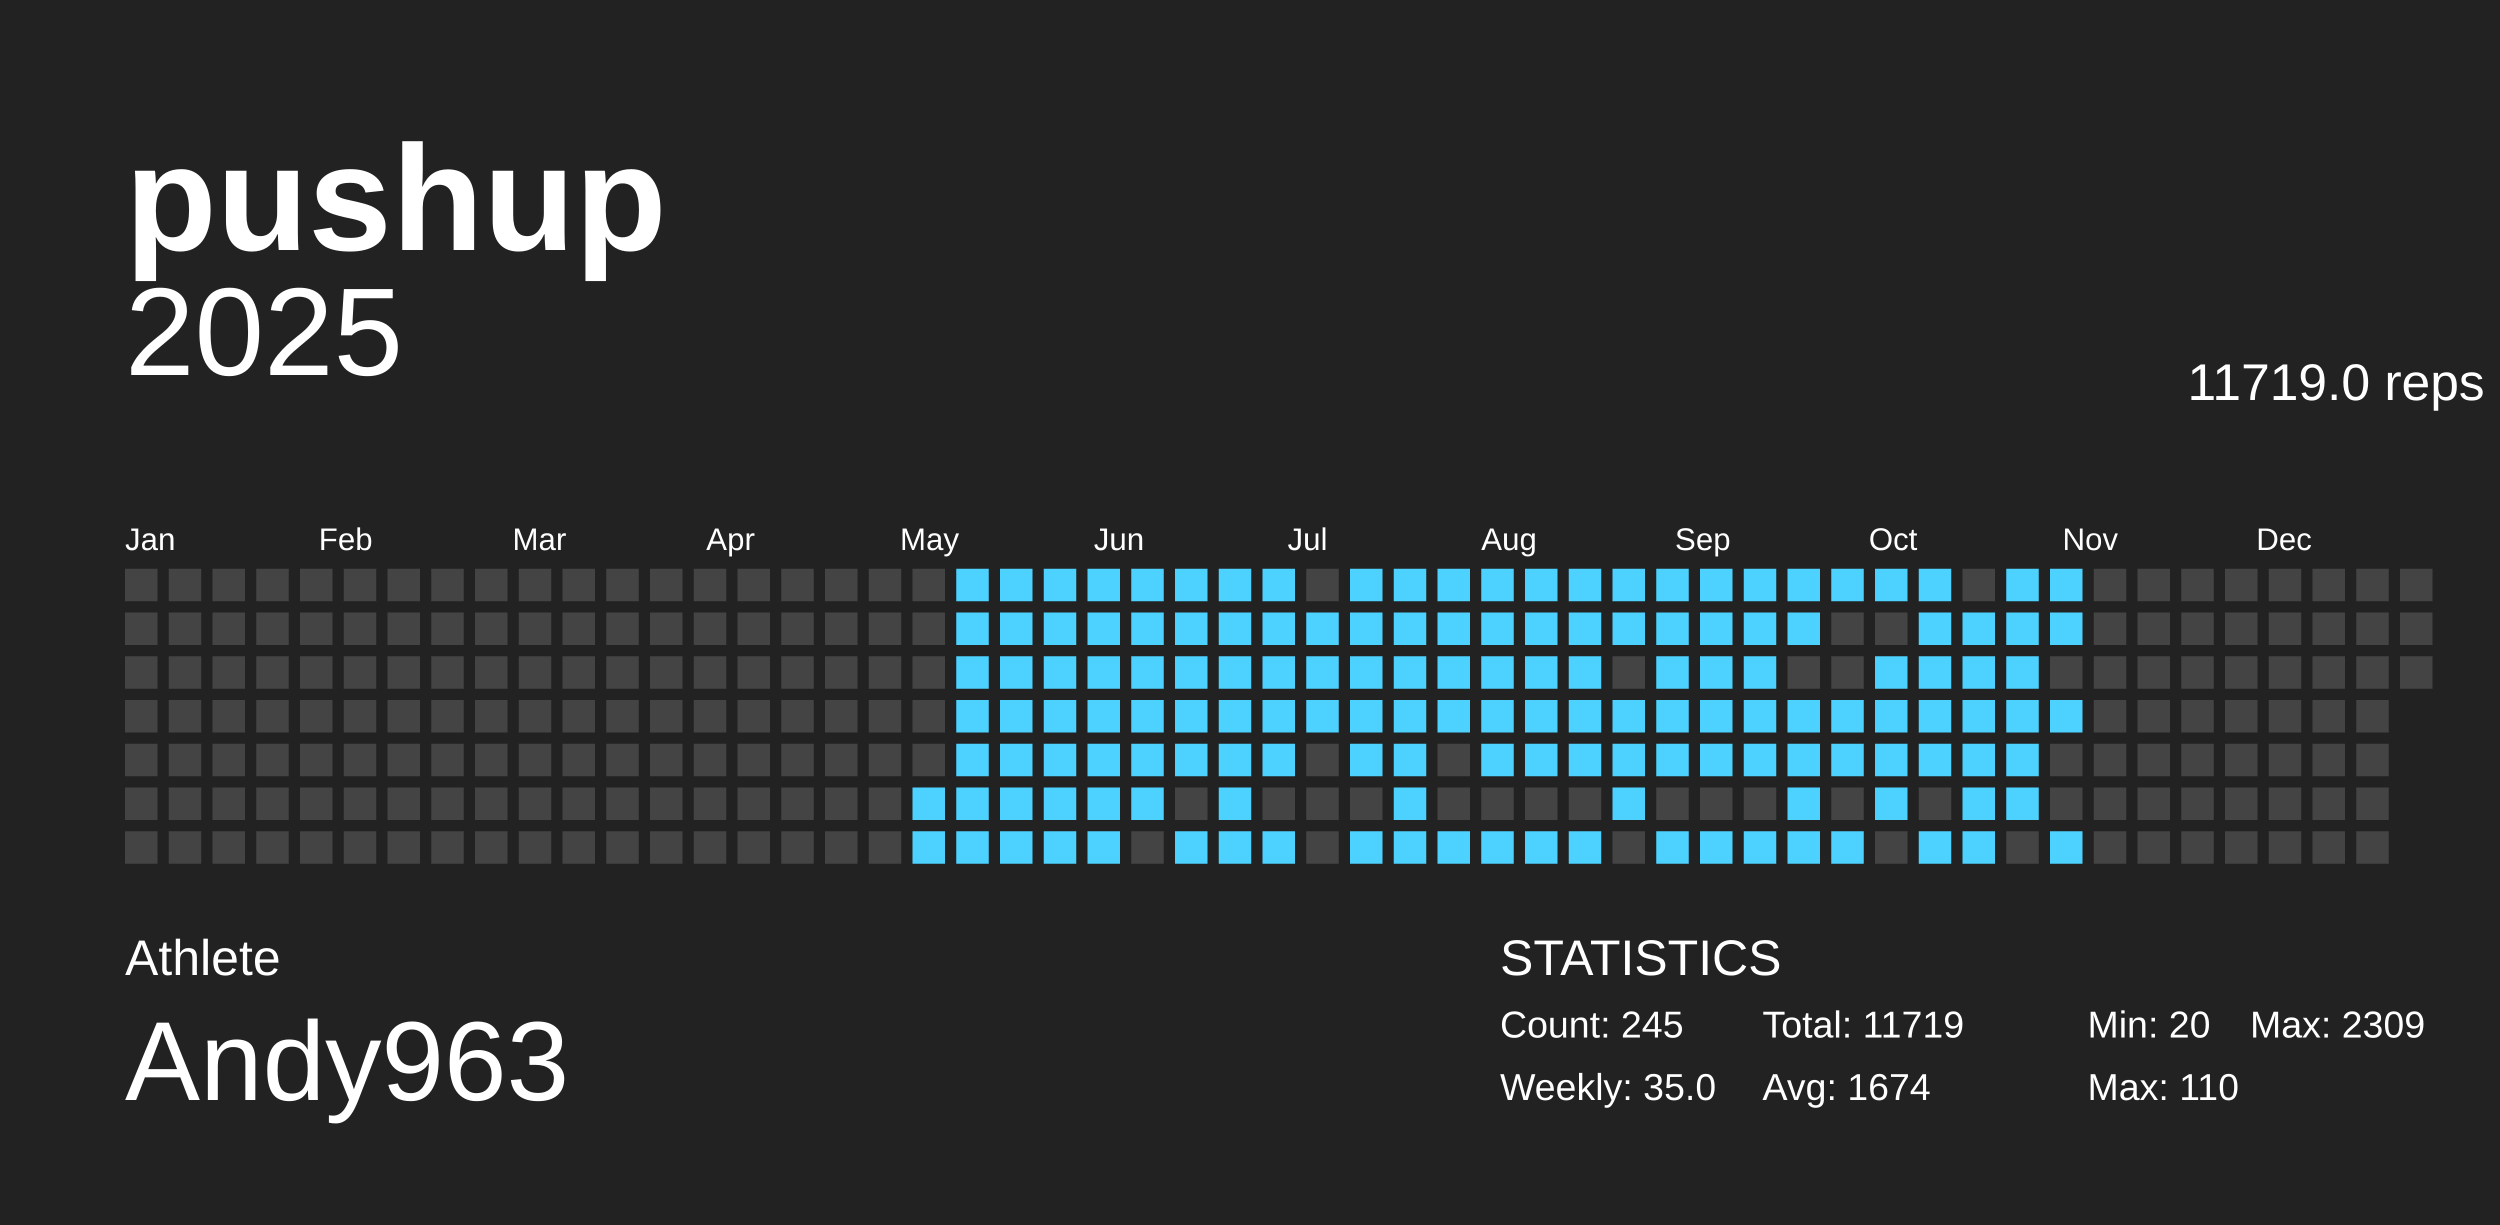
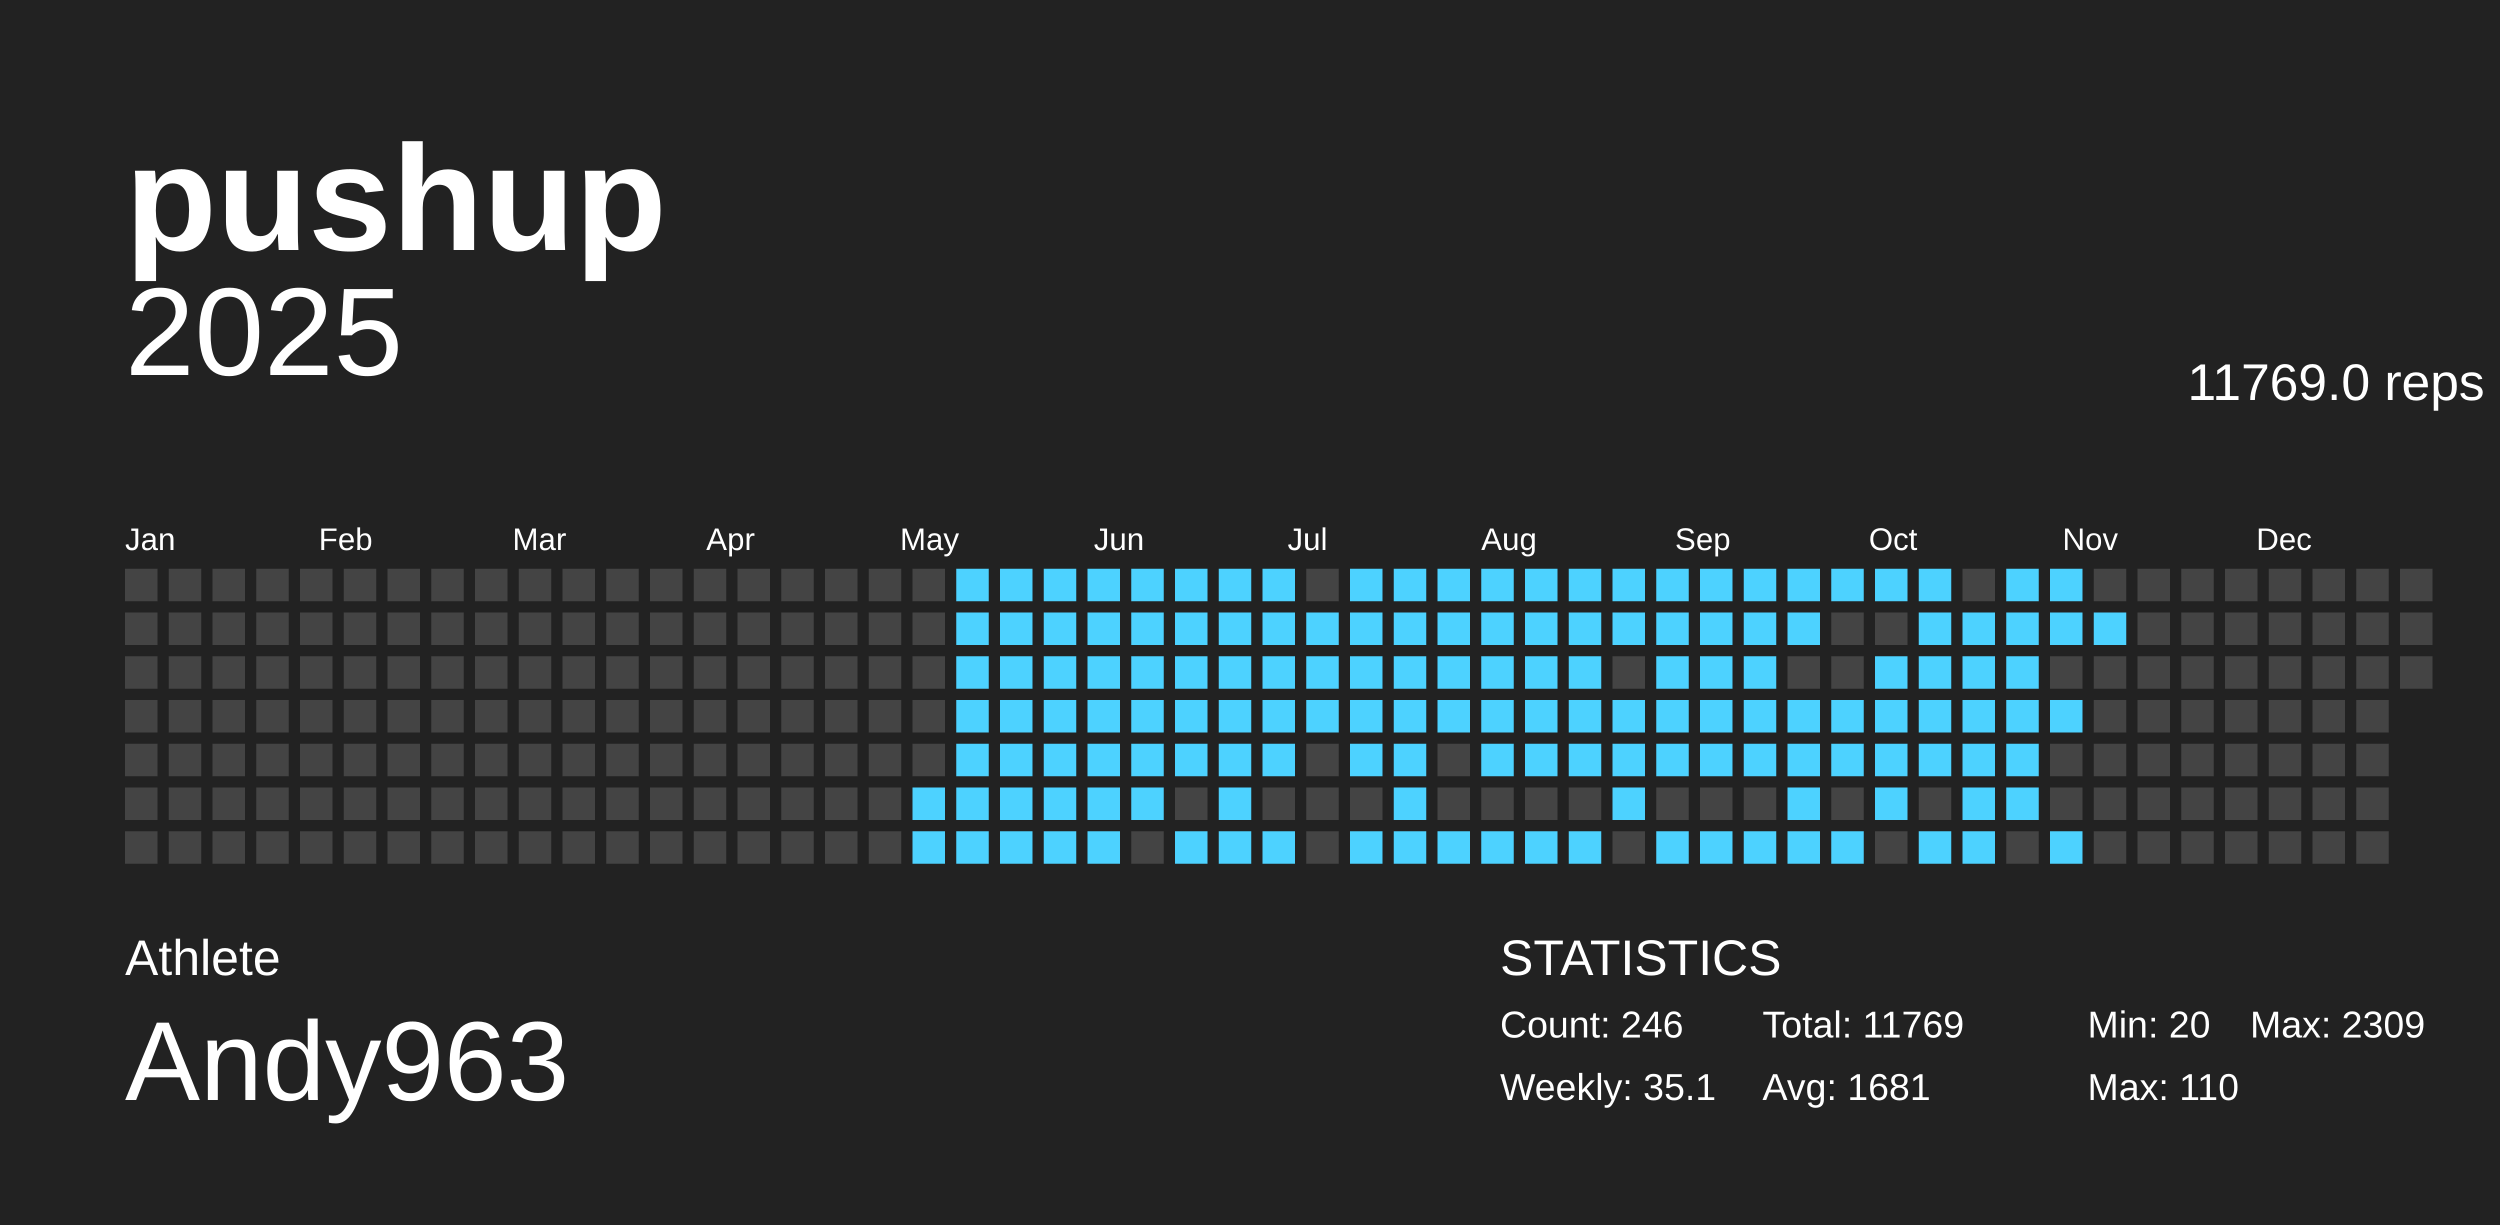
<svg xmlns="http://www.w3.org/2000/svg" baseProfile="full" height="98mm" version="1.1" viewBox="0,0,200,98" width="200mm">
  <defs />
  <g>
    <rect fill="#222222" height="98" width="200" x="0" y="0" />
    <g id="year2025">
      <text alignment-baseline="hanging" fill="#FFFFFF" style="font-size:10.0px; font-family:Arial;" x="10" y="30">2025</text>
-       <text alignment-baseline="hanging" fill="#FFFFFF" style="font-size:4.125px; font-family:Arial;" x="175" y="32">11719.0 reps</text>
+       <text alignment-baseline="hanging" fill="#FFFFFF" style="font-size:4.125px; font-family:Arial;" x="175" y="32">11769.0 reps</text>
      <text fill="#FFFFFF" style="font-size:2.5px; font-family:Arial" x="10.0" y="44">Jan</text>
      <text fill="#FFFFFF" style="font-size:2.5px; font-family:Arial" x="25.5" y="44">Feb</text>
      <text fill="#FFFFFF" style="font-size:2.5px; font-family:Arial" x="41.0" y="44">Mar</text>
      <text fill="#FFFFFF" style="font-size:2.5px; font-family:Arial" x="56.5" y="44">Apr</text>
      <text fill="#FFFFFF" style="font-size:2.5px; font-family:Arial" x="72.0" y="44">May</text>
      <text fill="#FFFFFF" style="font-size:2.5px; font-family:Arial" x="87.5" y="44">Jun</text>
      <text fill="#FFFFFF" style="font-size:2.5px; font-family:Arial" x="103.0" y="44">Jul</text>
      <text fill="#FFFFFF" style="font-size:2.5px; font-family:Arial" x="118.5" y="44">Aug</text>
      <text fill="#FFFFFF" style="font-size:2.5px; font-family:Arial" x="134.0" y="44">Sep</text>
      <text fill="#FFFFFF" style="font-size:2.5px; font-family:Arial" x="149.5" y="44">Oct</text>
      <text fill="#FFFFFF" style="font-size:2.5px; font-family:Arial" x="165.0" y="44">Nov</text>
      <text fill="#FFFFFF" style="font-size:2.5px; font-family:Arial" x="180.5" y="44">Dec</text>
      <rect fill="#444444" height="2.6" width="2.6" x="10.0" y="45.5" />
      <rect fill="#444444" height="2.6" width="2.6" x="10.0" y="49.0" />
      <rect fill="#444444" height="2.6" width="2.6" x="10.0" y="52.5" />
      <rect fill="#444444" height="2.6" width="2.6" x="10.0" y="56.0" />
      <rect fill="#444444" height="2.6" width="2.6" x="10.0" y="59.5" />
      <rect fill="#444444" height="2.6" width="2.6" x="10.0" y="63.0" />
      <rect fill="#444444" height="2.6" width="2.6" x="10.0" y="66.5" />
      <rect fill="#444444" height="2.6" width="2.6" x="13.5" y="45.5" />
      <rect fill="#444444" height="2.6" width="2.6" x="13.5" y="49.0" />
      <rect fill="#444444" height="2.6" width="2.6" x="13.5" y="52.5" />
      <rect fill="#444444" height="2.6" width="2.6" x="13.5" y="56.0" />
      <rect fill="#444444" height="2.6" width="2.6" x="13.5" y="59.5" />
      <rect fill="#444444" height="2.6" width="2.6" x="13.5" y="63.0" />
      <rect fill="#444444" height="2.6" width="2.6" x="13.5" y="66.5" />
      <rect fill="#444444" height="2.6" width="2.6" x="17.0" y="45.5" />
      <rect fill="#444444" height="2.6" width="2.6" x="17.0" y="49.0" />
      <rect fill="#444444" height="2.6" width="2.6" x="17.0" y="52.5" />
      <rect fill="#444444" height="2.6" width="2.6" x="17.0" y="56.0" />
      <rect fill="#444444" height="2.6" width="2.6" x="17.0" y="59.5" />
      <rect fill="#444444" height="2.6" width="2.6" x="17.0" y="63.0" />
      <rect fill="#444444" height="2.6" width="2.6" x="17.0" y="66.5" />
      <rect fill="#444444" height="2.6" width="2.6" x="20.5" y="45.5" />
      <rect fill="#444444" height="2.6" width="2.6" x="20.5" y="49.0" />
      <rect fill="#444444" height="2.6" width="2.6" x="20.5" y="52.5" />
      <rect fill="#444444" height="2.6" width="2.6" x="20.5" y="56.0" />
      <rect fill="#444444" height="2.6" width="2.6" x="20.5" y="59.5" />
      <rect fill="#444444" height="2.6" width="2.6" x="20.5" y="63.0" />
      <rect fill="#444444" height="2.6" width="2.6" x="20.5" y="66.5" />
      <rect fill="#444444" height="2.6" width="2.6" x="24.0" y="45.5" />
      <rect fill="#444444" height="2.6" width="2.6" x="24.0" y="49.0" />
      <rect fill="#444444" height="2.6" width="2.6" x="24.0" y="52.5" />
      <rect fill="#444444" height="2.6" width="2.6" x="24.0" y="56.0" />
      <rect fill="#444444" height="2.6" width="2.6" x="24.0" y="59.5" />
      <rect fill="#444444" height="2.6" width="2.6" x="24.0" y="63.0" />
      <rect fill="#444444" height="2.6" width="2.6" x="24.0" y="66.5" />
      <rect fill="#444444" height="2.6" width="2.6" x="27.5" y="45.5" />
      <rect fill="#444444" height="2.6" width="2.6" x="27.5" y="49.0" />
      <rect fill="#444444" height="2.6" width="2.6" x="27.5" y="52.5" />
      <rect fill="#444444" height="2.6" width="2.6" x="27.5" y="56.0" />
      <rect fill="#444444" height="2.6" width="2.6" x="27.5" y="59.5" />
      <rect fill="#444444" height="2.6" width="2.6" x="27.5" y="63.0" />
      <rect fill="#444444" height="2.6" width="2.6" x="27.5" y="66.5" />
      <rect fill="#444444" height="2.6" width="2.6" x="31.0" y="45.5" />
      <rect fill="#444444" height="2.6" width="2.6" x="31.0" y="49.0" />
      <rect fill="#444444" height="2.6" width="2.6" x="31.0" y="52.5" />
      <rect fill="#444444" height="2.6" width="2.6" x="31.0" y="56.0" />
      <rect fill="#444444" height="2.6" width="2.6" x="31.0" y="59.5" />
      <rect fill="#444444" height="2.6" width="2.6" x="31.0" y="63.0" />
      <rect fill="#444444" height="2.6" width="2.6" x="31.0" y="66.5" />
      <rect fill="#444444" height="2.6" width="2.6" x="34.5" y="45.5" />
      <rect fill="#444444" height="2.6" width="2.6" x="34.5" y="49.0" />
      <rect fill="#444444" height="2.6" width="2.6" x="34.5" y="52.5" />
      <rect fill="#444444" height="2.6" width="2.6" x="34.5" y="56.0" />
      <rect fill="#444444" height="2.6" width="2.6" x="34.5" y="59.5" />
      <rect fill="#444444" height="2.6" width="2.6" x="34.5" y="63.0" />
      <rect fill="#444444" height="2.6" width="2.6" x="34.5" y="66.5" />
      <rect fill="#444444" height="2.6" width="2.6" x="38.0" y="45.5" />
      <rect fill="#444444" height="2.6" width="2.6" x="38.0" y="49.0" />
      <rect fill="#444444" height="2.6" width="2.6" x="38.0" y="52.5" />
      <rect fill="#444444" height="2.6" width="2.6" x="38.0" y="56.0" />
      <rect fill="#444444" height="2.6" width="2.6" x="38.0" y="59.5" />
      <rect fill="#444444" height="2.6" width="2.6" x="38.0" y="63.0" />
      <rect fill="#444444" height="2.6" width="2.6" x="38.0" y="66.5" />
      <rect fill="#444444" height="2.6" width="2.6" x="41.5" y="45.5" />
      <rect fill="#444444" height="2.6" width="2.6" x="41.5" y="49.0" />
      <rect fill="#444444" height="2.6" width="2.6" x="41.5" y="52.5" />
      <rect fill="#444444" height="2.6" width="2.6" x="41.5" y="56.0" />
      <rect fill="#444444" height="2.6" width="2.6" x="41.5" y="59.5" />
      <rect fill="#444444" height="2.6" width="2.6" x="41.5" y="63.0" />
      <rect fill="#444444" height="2.6" width="2.6" x="41.5" y="66.5" />
      <rect fill="#444444" height="2.6" width="2.6" x="45.0" y="45.5" />
      <rect fill="#444444" height="2.6" width="2.6" x="45.0" y="49.0" />
      <rect fill="#444444" height="2.6" width="2.6" x="45.0" y="52.5" />
      <rect fill="#444444" height="2.6" width="2.6" x="45.0" y="56.0" />
      <rect fill="#444444" height="2.6" width="2.6" x="45.0" y="59.5" />
      <rect fill="#444444" height="2.6" width="2.6" x="45.0" y="63.0" />
      <rect fill="#444444" height="2.6" width="2.6" x="45.0" y="66.5" />
      <rect fill="#444444" height="2.6" width="2.6" x="48.5" y="45.5" />
      <rect fill="#444444" height="2.6" width="2.6" x="48.5" y="49.0" />
      <rect fill="#444444" height="2.6" width="2.6" x="48.5" y="52.5" />
      <rect fill="#444444" height="2.6" width="2.6" x="48.5" y="56.0" />
      <rect fill="#444444" height="2.6" width="2.6" x="48.5" y="59.5" />
      <rect fill="#444444" height="2.6" width="2.6" x="48.5" y="63.0" />
      <rect fill="#444444" height="2.6" width="2.6" x="48.5" y="66.5" />
      <rect fill="#444444" height="2.6" width="2.6" x="52.0" y="45.5" />
      <rect fill="#444444" height="2.6" width="2.6" x="52.0" y="49.0" />
      <rect fill="#444444" height="2.6" width="2.6" x="52.0" y="52.5" />
      <rect fill="#444444" height="2.6" width="2.6" x="52.0" y="56.0" />
      <rect fill="#444444" height="2.6" width="2.6" x="52.0" y="59.5" />
      <rect fill="#444444" height="2.6" width="2.6" x="52.0" y="63.0" />
      <rect fill="#444444" height="2.6" width="2.6" x="52.0" y="66.5" />
      <rect fill="#444444" height="2.6" width="2.6" x="55.5" y="45.5" />
      <rect fill="#444444" height="2.6" width="2.6" x="55.5" y="49.0" />
      <rect fill="#444444" height="2.6" width="2.6" x="55.5" y="52.5" />
      <rect fill="#444444" height="2.6" width="2.6" x="55.5" y="56.0" />
      <rect fill="#444444" height="2.6" width="2.6" x="55.5" y="59.5" />
      <rect fill="#444444" height="2.6" width="2.6" x="55.5" y="63.0" />
      <rect fill="#444444" height="2.6" width="2.6" x="55.5" y="66.5" />
      <rect fill="#444444" height="2.6" width="2.6" x="59.0" y="45.5" />
      <rect fill="#444444" height="2.6" width="2.6" x="59.0" y="49.0" />
      <rect fill="#444444" height="2.6" width="2.6" x="59.0" y="52.5" />
      <rect fill="#444444" height="2.6" width="2.6" x="59.0" y="56.0" />
      <rect fill="#444444" height="2.6" width="2.6" x="59.0" y="59.5" />
      <rect fill="#444444" height="2.6" width="2.6" x="59.0" y="63.0" />
      <rect fill="#444444" height="2.6" width="2.6" x="59.0" y="66.5" />
      <rect fill="#444444" height="2.6" width="2.6" x="62.5" y="45.5" />
      <rect fill="#444444" height="2.6" width="2.6" x="62.5" y="49.0" />
      <rect fill="#444444" height="2.6" width="2.6" x="62.5" y="52.5" />
      <rect fill="#444444" height="2.6" width="2.6" x="62.5" y="56.0" />
      <rect fill="#444444" height="2.6" width="2.6" x="62.5" y="59.5" />
      <rect fill="#444444" height="2.6" width="2.6" x="62.5" y="63.0" />
      <rect fill="#444444" height="2.6" width="2.6" x="62.5" y="66.5" />
      <rect fill="#444444" height="2.6" width="2.6" x="66.0" y="45.5" />
      <rect fill="#444444" height="2.6" width="2.6" x="66.0" y="49.0" />
      <rect fill="#444444" height="2.6" width="2.6" x="66.0" y="52.5" />
      <rect fill="#444444" height="2.6" width="2.6" x="66.0" y="56.0" />
      <rect fill="#444444" height="2.6" width="2.6" x="66.0" y="59.5" />
      <rect fill="#444444" height="2.6" width="2.6" x="66.0" y="63.0" />
      <rect fill="#444444" height="2.6" width="2.6" x="66.0" y="66.5" />
      <rect fill="#444444" height="2.6" width="2.6" x="69.5" y="45.5" />
      <rect fill="#444444" height="2.6" width="2.6" x="69.5" y="49.0" />
      <rect fill="#444444" height="2.6" width="2.6" x="69.5" y="52.5" />
      <rect fill="#444444" height="2.6" width="2.6" x="69.5" y="56.0" />
      <rect fill="#444444" height="2.6" width="2.6" x="69.5" y="59.5" />
      <rect fill="#444444" height="2.6" width="2.6" x="69.5" y="63.0" />
      <rect fill="#444444" height="2.6" width="2.6" x="69.5" y="66.5" />
      <rect fill="#444444" height="2.6" width="2.6" x="73.0" y="45.5" />
      <rect fill="#444444" height="2.6" width="2.6" x="73.0" y="49.0" />
      <rect fill="#444444" height="2.6" width="2.6" x="73.0" y="52.5" />
      <rect fill="#444444" height="2.6" width="2.6" x="73.0" y="56.0" />
      <rect fill="#444444" height="2.6" width="2.6" x="73.0" y="59.5" />
      <rect fill="#4dd2ff" height="2.6" width="2.6" x="73.0" y="63.0" />
      <rect fill="#4dd2ff" height="2.6" width="2.6" x="73.0" y="66.5" />
      <rect fill="#4dd2ff" height="2.6" width="2.6" x="76.5" y="45.5" />
      <rect fill="#4dd2ff" height="2.6" width="2.6" x="76.5" y="49.0" />
      <rect fill="#4dd2ff" height="2.6" width="2.6" x="76.5" y="52.5" />
      <rect fill="#4dd2ff" height="2.6" width="2.6" x="76.5" y="56.0" />
      <rect fill="#4dd2ff" height="2.6" width="2.6" x="76.5" y="59.5" />
      <rect fill="#4dd2ff" height="2.6" width="2.6" x="76.5" y="63.0" />
      <rect fill="#4dd2ff" height="2.6" width="2.6" x="76.5" y="66.5" />
      <rect fill="#4dd2ff" height="2.6" width="2.6" x="80.0" y="45.5" />
      <rect fill="#4dd2ff" height="2.6" width="2.6" x="80.0" y="49.0" />
      <rect fill="#4dd2ff" height="2.6" width="2.6" x="80.0" y="52.5" />
      <rect fill="#4dd2ff" height="2.6" width="2.6" x="80.0" y="56.0" />
      <rect fill="#4dd2ff" height="2.6" width="2.6" x="80.0" y="59.5" />
      <rect fill="#4dd2ff" height="2.6" width="2.6" x="80.0" y="63.0" />
      <rect fill="#4dd2ff" height="2.6" width="2.6" x="80.0" y="66.5" />
      <rect fill="#4dd2ff" height="2.6" width="2.6" x="83.5" y="45.5" />
      <rect fill="#4dd2ff" height="2.6" width="2.6" x="83.5" y="49.0" />
      <rect fill="#4dd2ff" height="2.6" width="2.6" x="83.5" y="52.5" />
      <rect fill="#4dd2ff" height="2.6" width="2.6" x="83.5" y="56.0" />
      <rect fill="#4dd2ff" height="2.6" width="2.6" x="83.5" y="59.5" />
      <rect fill="#4dd2ff" height="2.6" width="2.6" x="83.5" y="63.0" />
      <rect fill="#4dd2ff" height="2.6" width="2.6" x="83.5" y="66.5" />
      <rect fill="#4dd2ff" height="2.6" width="2.6" x="87.0" y="45.5" />
      <rect fill="#4dd2ff" height="2.6" width="2.6" x="87.0" y="49.0" />
      <rect fill="#4dd2ff" height="2.6" width="2.6" x="87.0" y="52.5" />
      <rect fill="#4dd2ff" height="2.6" width="2.6" x="87.0" y="56.0" />
      <rect fill="#4dd2ff" height="2.6" width="2.6" x="87.0" y="59.5" />
      <rect fill="#4dd2ff" height="2.6" width="2.6" x="87.0" y="63.0" />
      <rect fill="#4dd2ff" height="2.6" width="2.6" x="87.0" y="66.5" />
      <rect fill="#4dd2ff" height="2.6" width="2.6" x="90.5" y="45.5" />
      <rect fill="#4dd2ff" height="2.6" width="2.6" x="90.5" y="49.0" />
      <rect fill="#4dd2ff" height="2.6" width="2.6" x="90.5" y="52.5" />
      <rect fill="#4dd2ff" height="2.6" width="2.6" x="90.5" y="56.0" />
      <rect fill="#4dd2ff" height="2.6" width="2.6" x="90.5" y="59.5" />
      <rect fill="#4dd2ff" height="2.6" width="2.6" x="90.5" y="63.0" />
      <rect fill="#444444" height="2.6" width="2.6" x="90.5" y="66.5" />
      <rect fill="#4dd2ff" height="2.6" width="2.6" x="94.0" y="45.5" />
      <rect fill="#4dd2ff" height="2.6" width="2.6" x="94.0" y="49.0" />
      <rect fill="#4dd2ff" height="2.6" width="2.6" x="94.0" y="52.5" />
      <rect fill="#4dd2ff" height="2.6" width="2.6" x="94.0" y="56.0" />
      <rect fill="#4dd2ff" height="2.6" width="2.6" x="94.0" y="59.5" />
      <rect fill="#444444" height="2.6" width="2.6" x="94.0" y="63.0" />
      <rect fill="#4dd2ff" height="2.6" width="2.6" x="94.0" y="66.5" />
      <rect fill="#4dd2ff" height="2.6" width="2.6" x="97.5" y="45.5" />
      <rect fill="#4dd2ff" height="2.6" width="2.6" x="97.5" y="49.0" />
      <rect fill="#4dd2ff" height="2.6" width="2.6" x="97.5" y="52.5" />
      <rect fill="#4dd2ff" height="2.6" width="2.6" x="97.5" y="56.0" />
      <rect fill="#4dd2ff" height="2.6" width="2.6" x="97.5" y="59.5" />
      <rect fill="#4dd2ff" height="2.6" width="2.6" x="97.5" y="63.0" />
      <rect fill="#4dd2ff" height="2.6" width="2.6" x="97.5" y="66.5" />
      <rect fill="#4dd2ff" height="2.6" width="2.6" x="101.0" y="45.5" />
      <rect fill="#4dd2ff" height="2.6" width="2.6" x="101.0" y="49.0" />
      <rect fill="#4dd2ff" height="2.6" width="2.6" x="101.0" y="52.5" />
      <rect fill="#4dd2ff" height="2.6" width="2.6" x="101.0" y="56.0" />
      <rect fill="#4dd2ff" height="2.6" width="2.6" x="101.0" y="59.5" />
      <rect fill="#444444" height="2.6" width="2.6" x="101.0" y="63.0" />
      <rect fill="#4dd2ff" height="2.6" width="2.6" x="101.0" y="66.5" />
      <rect fill="#444444" height="2.6" width="2.6" x="104.5" y="45.5" />
      <rect fill="#4dd2ff" height="2.6" width="2.6" x="104.5" y="49.0" />
      <rect fill="#4dd2ff" height="2.6" width="2.6" x="104.5" y="52.5" />
      <rect fill="#4dd2ff" height="2.6" width="2.6" x="104.5" y="56.0" />
      <rect fill="#444444" height="2.6" width="2.6" x="104.5" y="59.5" />
      <rect fill="#444444" height="2.6" width="2.6" x="104.5" y="63.0" />
      <rect fill="#444444" height="2.6" width="2.6" x="104.5" y="66.5" />
      <rect fill="#4dd2ff" height="2.6" width="2.6" x="108.0" y="45.5" />
      <rect fill="#4dd2ff" height="2.6" width="2.6" x="108.0" y="49.0" />
      <rect fill="#4dd2ff" height="2.6" width="2.6" x="108.0" y="52.5" />
      <rect fill="#4dd2ff" height="2.6" width="2.6" x="108.0" y="56.0" />
      <rect fill="#4dd2ff" height="2.6" width="2.6" x="108.0" y="59.5" />
      <rect fill="#444444" height="2.6" width="2.6" x="108.0" y="63.0" />
      <rect fill="#4dd2ff" height="2.6" width="2.6" x="108.0" y="66.5" />
      <rect fill="#4dd2ff" height="2.6" width="2.6" x="111.5" y="45.5" />
      <rect fill="#4dd2ff" height="2.6" width="2.6" x="111.5" y="49.0" />
      <rect fill="#4dd2ff" height="2.6" width="2.6" x="111.5" y="52.5" />
      <rect fill="#4dd2ff" height="2.6" width="2.6" x="111.5" y="56.0" />
      <rect fill="#4dd2ff" height="2.6" width="2.6" x="111.5" y="59.5" />
      <rect fill="#4dd2ff" height="2.6" width="2.6" x="111.5" y="63.0" />
      <rect fill="#4dd2ff" height="2.6" width="2.6" x="111.5" y="66.5" />
      <rect fill="#4dd2ff" height="2.6" width="2.6" x="115.0" y="45.5" />
      <rect fill="#4dd2ff" height="2.6" width="2.6" x="115.0" y="49.0" />
      <rect fill="#4dd2ff" height="2.6" width="2.6" x="115.0" y="52.5" />
      <rect fill="#4dd2ff" height="2.6" width="2.6" x="115.0" y="56.0" />
      <rect fill="#444444" height="2.6" width="2.6" x="115.0" y="59.5" />
      <rect fill="#444444" height="2.6" width="2.6" x="115.0" y="63.0" />
      <rect fill="#4dd2ff" height="2.6" width="2.6" x="115.0" y="66.5" />
      <rect fill="#4dd2ff" height="2.6" width="2.6" x="118.5" y="45.5" />
      <rect fill="#4dd2ff" height="2.6" width="2.6" x="118.5" y="49.0" />
      <rect fill="#4dd2ff" height="2.6" width="2.6" x="118.5" y="52.5" />
      <rect fill="#4dd2ff" height="2.6" width="2.6" x="118.5" y="56.0" />
      <rect fill="#4dd2ff" height="2.6" width="2.6" x="118.5" y="59.5" />
      <rect fill="#444444" height="2.6" width="2.6" x="118.5" y="63.0" />
      <rect fill="#4dd2ff" height="2.6" width="2.6" x="118.5" y="66.5" />
      <rect fill="#4dd2ff" height="2.6" width="2.6" x="122.0" y="45.5" />
      <rect fill="#4dd2ff" height="2.6" width="2.6" x="122.0" y="49.0" />
      <rect fill="#4dd2ff" height="2.6" width="2.6" x="122.0" y="52.5" />
      <rect fill="#4dd2ff" height="2.6" width="2.6" x="122.0" y="56.0" />
      <rect fill="#4dd2ff" height="2.6" width="2.6" x="122.0" y="59.5" />
      <rect fill="#444444" height="2.6" width="2.6" x="122.0" y="63.0" />
      <rect fill="#4dd2ff" height="2.6" width="2.6" x="122.0" y="66.5" />
      <rect fill="#4dd2ff" height="2.6" width="2.6" x="125.5" y="45.5" />
      <rect fill="#4dd2ff" height="2.6" width="2.6" x="125.5" y="49.0" />
      <rect fill="#4dd2ff" height="2.6" width="2.6" x="125.5" y="52.5" />
      <rect fill="#4dd2ff" height="2.6" width="2.6" x="125.5" y="56.0" />
      <rect fill="#4dd2ff" height="2.6" width="2.6" x="125.5" y="59.5" />
      <rect fill="#444444" height="2.6" width="2.6" x="125.5" y="63.0" />
      <rect fill="#4dd2ff" height="2.6" width="2.6" x="125.5" y="66.5" />
      <rect fill="#4dd2ff" height="2.6" width="2.6" x="129.0" y="45.5" />
      <rect fill="#4dd2ff" height="2.6" width="2.6" x="129.0" y="49.0" />
      <rect fill="#444444" height="2.6" width="2.6" x="129.0" y="52.5" />
      <rect fill="#4dd2ff" height="2.6" width="2.6" x="129.0" y="56.0" />
      <rect fill="#4dd2ff" height="2.6" width="2.6" x="129.0" y="59.5" />
      <rect fill="#4dd2ff" height="2.6" width="2.6" x="129.0" y="63.0" />
      <rect fill="#444444" height="2.6" width="2.6" x="129.0" y="66.5" />
      <rect fill="#4dd2ff" height="2.6" width="2.6" x="132.5" y="45.5" />
      <rect fill="#4dd2ff" height="2.6" width="2.6" x="132.5" y="49.0" />
      <rect fill="#4dd2ff" height="2.6" width="2.6" x="132.5" y="52.5" />
      <rect fill="#4dd2ff" height="2.6" width="2.6" x="132.5" y="56.0" />
      <rect fill="#4dd2ff" height="2.6" width="2.6" x="132.5" y="59.5" />
      <rect fill="#444444" height="2.6" width="2.6" x="132.5" y="63.0" />
      <rect fill="#4dd2ff" height="2.6" width="2.6" x="132.5" y="66.5" />
      <rect fill="#4dd2ff" height="2.6" width="2.6" x="136.0" y="45.5" />
      <rect fill="#4dd2ff" height="2.6" width="2.6" x="136.0" y="49.0" />
      <rect fill="#4dd2ff" height="2.6" width="2.6" x="136.0" y="52.5" />
      <rect fill="#4dd2ff" height="2.6" width="2.6" x="136.0" y="56.0" />
      <rect fill="#4dd2ff" height="2.6" width="2.6" x="136.0" y="59.5" />
      <rect fill="#444444" height="2.6" width="2.6" x="136.0" y="63.0" />
      <rect fill="#4dd2ff" height="2.6" width="2.6" x="136.0" y="66.5" />
      <rect fill="#4dd2ff" height="2.6" width="2.6" x="139.5" y="45.5" />
      <rect fill="#4dd2ff" height="2.6" width="2.6" x="139.5" y="49.0" />
      <rect fill="#4dd2ff" height="2.6" width="2.6" x="139.5" y="52.5" />
      <rect fill="#4dd2ff" height="2.6" width="2.6" x="139.5" y="56.0" />
      <rect fill="#4dd2ff" height="2.6" width="2.6" x="139.5" y="59.5" />
      <rect fill="#444444" height="2.6" width="2.6" x="139.5" y="63.0" />
      <rect fill="#4dd2ff" height="2.6" width="2.6" x="139.5" y="66.5" />
      <rect fill="#4dd2ff" height="2.6" width="2.6" x="143.0" y="45.5" />
      <rect fill="#4dd2ff" height="2.6" width="2.6" x="143.0" y="49.0" />
      <rect fill="#444444" height="2.6" width="2.6" x="143.0" y="52.5" />
      <rect fill="#4dd2ff" height="2.6" width="2.6" x="143.0" y="56.0" />
      <rect fill="#4dd2ff" height="2.6" width="2.6" x="143.0" y="59.5" />
      <rect fill="#4dd2ff" height="2.6" width="2.6" x="143.0" y="63.0" />
      <rect fill="#4dd2ff" height="2.6" width="2.6" x="143.0" y="66.5" />
      <rect fill="#4dd2ff" height="2.6" width="2.6" x="146.5" y="45.5" />
      <rect fill="#444444" height="2.6" width="2.6" x="146.5" y="49.0" />
      <rect fill="#444444" height="2.6" width="2.6" x="146.5" y="52.5" />
      <rect fill="#4dd2ff" height="2.6" width="2.6" x="146.5" y="56.0" />
      <rect fill="#4dd2ff" height="2.6" width="2.6" x="146.5" y="59.5" />
      <rect fill="#444444" height="2.6" width="2.6" x="146.5" y="63.0" />
      <rect fill="#4dd2ff" height="2.6" width="2.6" x="146.5" y="66.5" />
      <rect fill="#4dd2ff" height="2.6" width="2.6" x="150.0" y="45.5" />
      <rect fill="#444444" height="2.6" width="2.6" x="150.0" y="49.0" />
      <rect fill="#4dd2ff" height="2.6" width="2.6" x="150.0" y="52.5" />
      <rect fill="#4dd2ff" height="2.6" width="2.6" x="150.0" y="56.0" />
      <rect fill="#4dd2ff" height="2.6" width="2.6" x="150.0" y="59.5" />
      <rect fill="#4dd2ff" height="2.6" width="2.6" x="150.0" y="63.0" />
      <rect fill="#444444" height="2.6" width="2.6" x="150.0" y="66.5" />
      <rect fill="#4dd2ff" height="2.6" width="2.6" x="153.5" y="45.5" />
      <rect fill="#4dd2ff" height="2.6" width="2.6" x="153.5" y="49.0" />
      <rect fill="#4dd2ff" height="2.6" width="2.6" x="153.5" y="52.5" />
      <rect fill="#4dd2ff" height="2.6" width="2.6" x="153.5" y="56.0" />
      <rect fill="#4dd2ff" height="2.6" width="2.6" x="153.5" y="59.5" />
      <rect fill="#444444" height="2.6" width="2.6" x="153.5" y="63.0" />
      <rect fill="#4dd2ff" height="2.6" width="2.6" x="153.5" y="66.5" />
      <rect fill="#444444" height="2.6" width="2.6" x="157.0" y="45.5" />
      <rect fill="#4dd2ff" height="2.6" width="2.6" x="157.0" y="49.0" />
      <rect fill="#4dd2ff" height="2.6" width="2.6" x="157.0" y="52.5" />
      <rect fill="#4dd2ff" height="2.6" width="2.6" x="157.0" y="56.0" />
      <rect fill="#4dd2ff" height="2.6" width="2.6" x="157.0" y="59.5" />
      <rect fill="#4dd2ff" height="2.6" width="2.6" x="157.0" y="63.0" />
      <rect fill="#4dd2ff" height="2.6" width="2.6" x="157.0" y="66.5" />
      <rect fill="#4dd2ff" height="2.6" width="2.6" x="160.5" y="45.5" />
      <rect fill="#4dd2ff" height="2.6" width="2.6" x="160.5" y="49.0" />
      <rect fill="#4dd2ff" height="2.6" width="2.6" x="160.5" y="52.5" />
      <rect fill="#4dd2ff" height="2.6" width="2.6" x="160.5" y="56.0" />
      <rect fill="#4dd2ff" height="2.6" width="2.6" x="160.5" y="59.5" />
      <rect fill="#4dd2ff" height="2.6" width="2.6" x="160.5" y="63.0" />
      <rect fill="#444444" height="2.6" width="2.6" x="160.5" y="66.5" />
      <rect fill="#4dd2ff" height="2.6" width="2.6" x="164.0" y="45.5" />
      <rect fill="#4dd2ff" height="2.6" width="2.6" x="164.0" y="49.0" />
      <rect fill="#444444" height="2.6" width="2.6" x="164.0" y="52.5" />
      <rect fill="#4dd2ff" height="2.6" width="2.6" x="164.0" y="56.0" />
      <rect fill="#444444" height="2.6" width="2.6" x="164.0" y="59.5" />
      <rect fill="#444444" height="2.6" width="2.6" x="164.0" y="63.0" />
      <rect fill="#4dd2ff" height="2.6" width="2.6" x="164.0" y="66.5" />
      <rect fill="#444444" height="2.6" width="2.6" x="167.5" y="45.5" />
-       <rect fill="#444444" height="2.6" width="2.6" x="167.5" y="49.0" />
+       <rect fill="#4dd2ff" height="2.6" width="2.6" x="167.5" y="49.0" />
      <rect fill="#444444" height="2.6" width="2.6" x="167.5" y="52.5" />
      <rect fill="#444444" height="2.6" width="2.6" x="167.5" y="56.0" />
      <rect fill="#444444" height="2.6" width="2.6" x="167.5" y="59.5" />
      <rect fill="#444444" height="2.6" width="2.6" x="167.5" y="63.0" />
      <rect fill="#444444" height="2.6" width="2.6" x="167.5" y="66.5" />
      <rect fill="#444444" height="2.6" width="2.6" x="171.0" y="45.5" />
      <rect fill="#444444" height="2.6" width="2.6" x="171.0" y="49.0" />
      <rect fill="#444444" height="2.6" width="2.6" x="171.0" y="52.5" />
      <rect fill="#444444" height="2.6" width="2.6" x="171.0" y="56.0" />
      <rect fill="#444444" height="2.6" width="2.6" x="171.0" y="59.5" />
      <rect fill="#444444" height="2.6" width="2.6" x="171.0" y="63.0" />
      <rect fill="#444444" height="2.6" width="2.6" x="171.0" y="66.5" />
      <rect fill="#444444" height="2.6" width="2.6" x="174.5" y="45.5" />
      <rect fill="#444444" height="2.6" width="2.6" x="174.5" y="49.0" />
      <rect fill="#444444" height="2.6" width="2.6" x="174.5" y="52.5" />
      <rect fill="#444444" height="2.6" width="2.6" x="174.5" y="56.0" />
      <rect fill="#444444" height="2.6" width="2.6" x="174.5" y="59.5" />
      <rect fill="#444444" height="2.6" width="2.6" x="174.5" y="63.0" />
      <rect fill="#444444" height="2.6" width="2.6" x="174.5" y="66.5" />
      <rect fill="#444444" height="2.6" width="2.6" x="178.0" y="45.5" />
      <rect fill="#444444" height="2.6" width="2.6" x="178.0" y="49.0" />
      <rect fill="#444444" height="2.6" width="2.6" x="178.0" y="52.5" />
      <rect fill="#444444" height="2.6" width="2.6" x="178.0" y="56.0" />
      <rect fill="#444444" height="2.6" width="2.6" x="178.0" y="59.5" />
      <rect fill="#444444" height="2.6" width="2.6" x="178.0" y="63.0" />
      <rect fill="#444444" height="2.6" width="2.6" x="178.0" y="66.5" />
      <rect fill="#444444" height="2.6" width="2.6" x="181.5" y="45.5" />
      <rect fill="#444444" height="2.6" width="2.6" x="181.5" y="49.0" />
      <rect fill="#444444" height="2.6" width="2.6" x="181.5" y="52.5" />
      <rect fill="#444444" height="2.6" width="2.6" x="181.5" y="56.0" />
      <rect fill="#444444" height="2.6" width="2.6" x="181.5" y="59.5" />
      <rect fill="#444444" height="2.6" width="2.6" x="181.5" y="63.0" />
      <rect fill="#444444" height="2.6" width="2.6" x="181.5" y="66.5" />
      <rect fill="#444444" height="2.6" width="2.6" x="185.0" y="45.5" />
      <rect fill="#444444" height="2.6" width="2.6" x="185.0" y="49.0" />
      <rect fill="#444444" height="2.6" width="2.6" x="185.0" y="52.5" />
      <rect fill="#444444" height="2.6" width="2.6" x="185.0" y="56.0" />
      <rect fill="#444444" height="2.6" width="2.6" x="185.0" y="59.5" />
      <rect fill="#444444" height="2.6" width="2.6" x="185.0" y="63.0" />
      <rect fill="#444444" height="2.6" width="2.6" x="185.0" y="66.5" />
      <rect fill="#444444" height="2.6" width="2.6" x="188.5" y="45.5" />
      <rect fill="#444444" height="2.6" width="2.6" x="188.5" y="49.0" />
      <rect fill="#444444" height="2.6" width="2.6" x="188.5" y="52.5" />
      <rect fill="#444444" height="2.6" width="2.6" x="188.5" y="56.0" />
      <rect fill="#444444" height="2.6" width="2.6" x="188.5" y="59.5" />
      <rect fill="#444444" height="2.6" width="2.6" x="188.5" y="63.0" />
      <rect fill="#444444" height="2.6" width="2.6" x="188.5" y="66.5" />
      <rect fill="#444444" height="2.6" width="2.6" x="192.0" y="45.5" />
      <rect fill="#444444" height="2.6" width="2.6" x="192.0" y="49.0" />
      <rect fill="#444444" height="2.6" width="2.6" x="192.0" y="52.5" />
    </g>
  </g>
  <text fill="#FFFFFF" style="font-size:12px; font-family:Arial; font-weight:bold;" x="10" y="20">pushup</text>
  <text fill="#FFFFFF" style="font-size:4px; font-family:Arial" x="10" y="78">Athlete</text>
  <text fill="#FFFFFF" style="font-size:9px; font-family:Arial" x="10" y="88">Andy963</text>
  <text fill="#FFFFFF" style="font-size:4px; font-family:Arial" x="120" y="78">STATISTICS</text>
-   <text fill="#FFFFFF" style="font-size:3px; font-family:Arial" x="120" y="83">Count: 245</text>
-   <text fill="#FFFFFF" style="font-size:3px; font-family:Arial" x="120" y="88">Weekly: 35.0</text>
-   <text fill="#FFFFFF" style="font-size:3px; font-family:Arial" x="141" y="83">Total: 11719</text>
-   <text fill="#FFFFFF" style="font-size:3px; font-family:Arial" x="141" y="88">Avg: 1674</text>
+   <text fill="#FFFFFF" style="font-size:3px; font-family:Arial" x="120" y="83">Count: 246</text>
+   <text fill="#FFFFFF" style="font-size:3px; font-family:Arial" x="120" y="88">Weekly: 35.1</text>
+   <text fill="#FFFFFF" style="font-size:3px; font-family:Arial" x="141" y="83">Total: 11769</text>
+   <text fill="#FFFFFF" style="font-size:3px; font-family:Arial" x="141" y="88">Avg: 1681</text>
  <text fill="#FFFFFF" style="font-size:3px; font-family:Arial" x="167" y="83">Min: 20</text>
  <text fill="#FFFFFF" style="font-size:3px; font-family:Arial" x="167" y="88">Max: 110</text>
  <text fill="#FFFFFF" style="font-size:3px; font-family:Arial" x="180" y="83">Max: 2309</text>
</svg>
